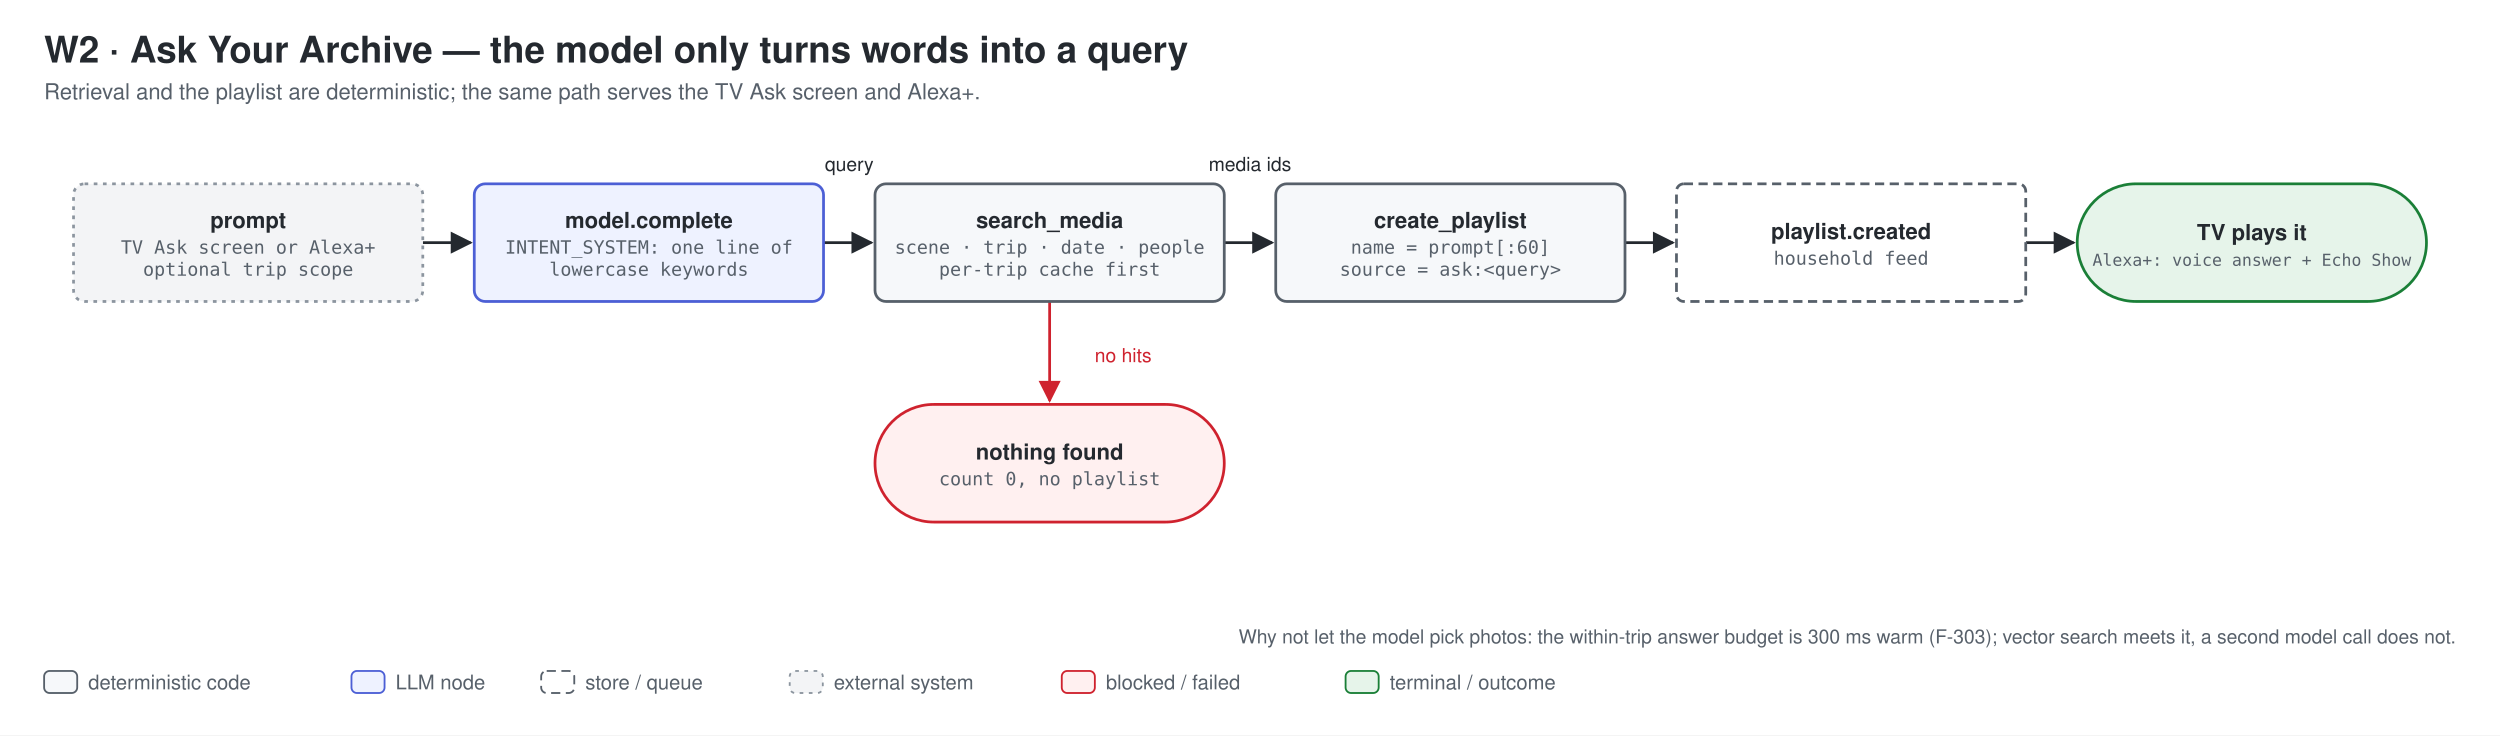
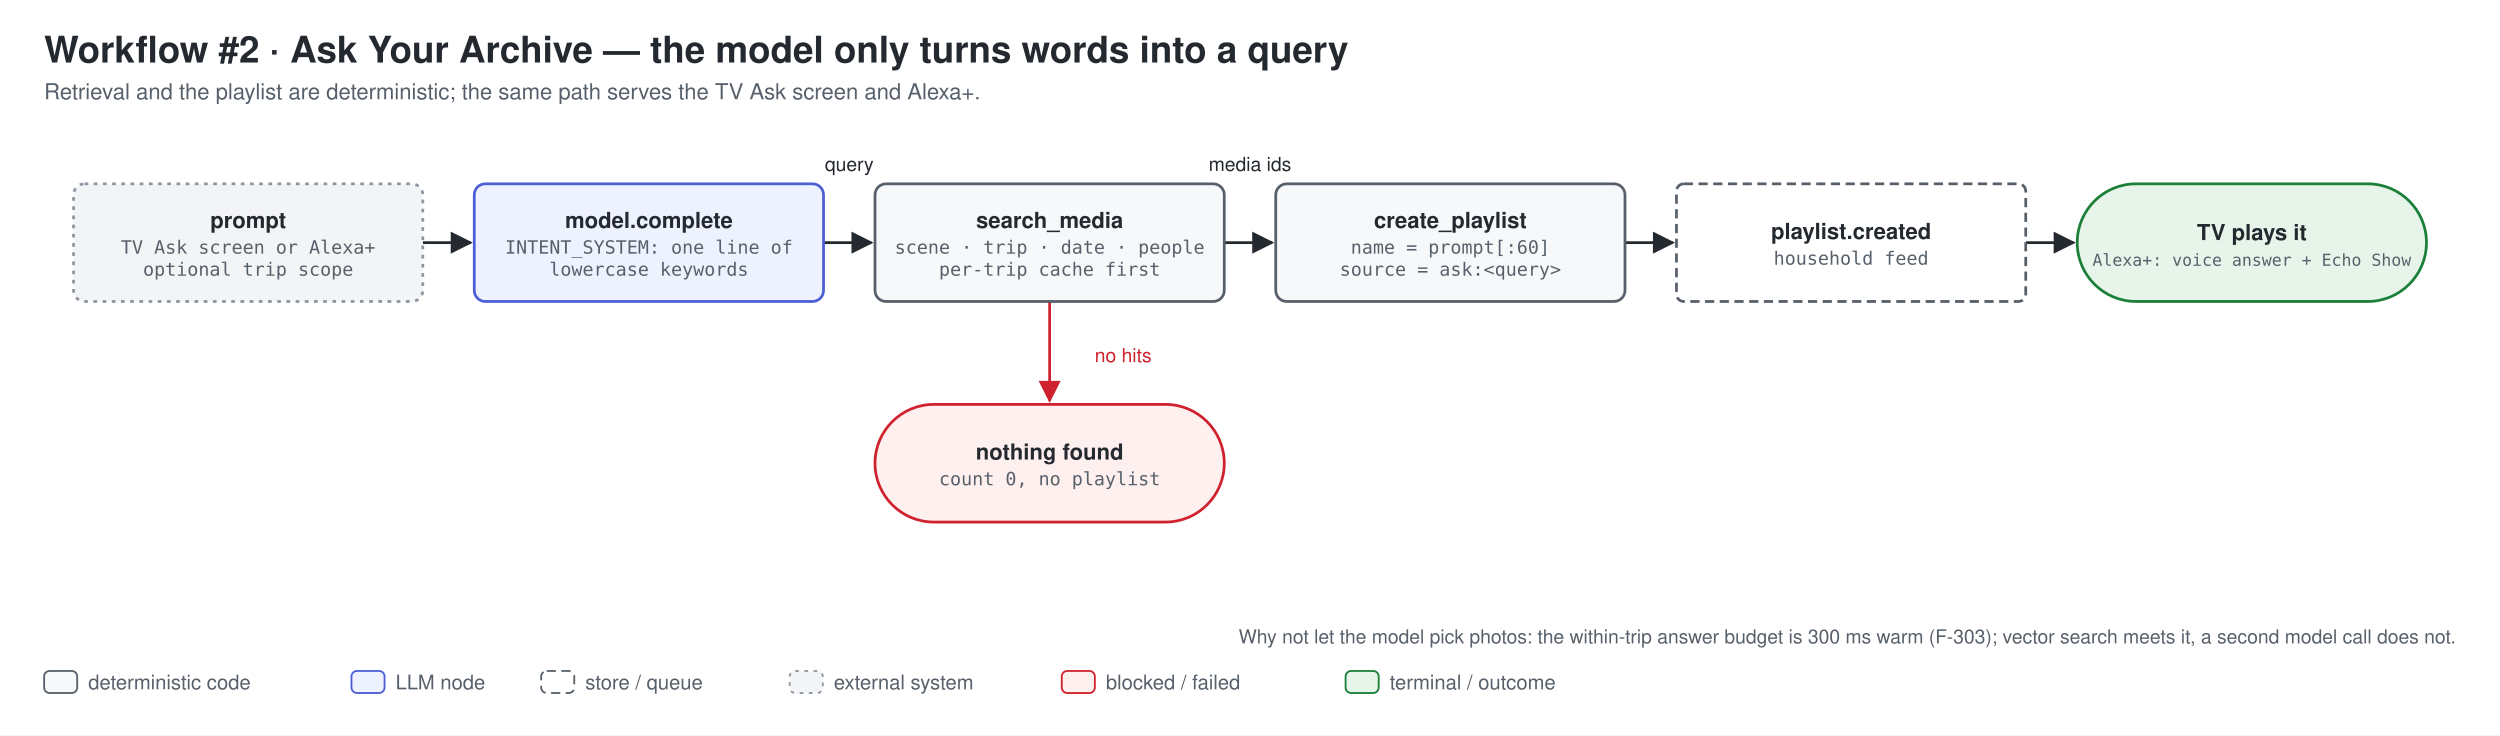
- <svg xmlns="http://www.w3.org/2000/svg" viewBox="0 0 1360 400" width="1360" height="400" font-family="-apple-system, BlinkMacSystemFont, 'Segoe UI', Helvetica, Arial, sans-serif" font-size="12" role="img" aria-label="W2 · Ask Your Archive — the model only turns words into a query">
+ <svg xmlns="http://www.w3.org/2000/svg" viewBox="0 0 1360 400" width="1360" height="400" font-family="-apple-system, BlinkMacSystemFont, 'Segoe UI', Helvetica, Arial, sans-serif" font-size="12" role="img" aria-label="Workflow #2 · Ask Your Archive — the model only turns words into a query">
  <defs>
    <marker id="arrow" viewBox="0 0 10 10" refX="9" refY="5" markerWidth="8" markerHeight="8" orient="auto-start-reverse">
      <path d="M0,0 L10,5 L0,10 z" fill="#24292f" />
    </marker>
    <marker id="arrow-muted" viewBox="0 0 10 10" refX="9" refY="5" markerWidth="8" markerHeight="8" orient="auto-start-reverse">
      <path d="M0,0 L10,5 L0,10 z" fill="#8c959f" />
    </marker>
    <marker id="arrow-red" viewBox="0 0 10 10" refX="9" refY="5" markerWidth="8" markerHeight="8" orient="auto-start-reverse">
      <path d="M0,0 L10,5 L0,10 z" fill="#cf222e" />
    </marker>
  </defs>
  <rect width="1360" height="400" fill="#ffffff" />
-   <text x="24" y="34" font-size="20" font-weight="600" fill="#24292f">W2 · Ask Your Archive — the model only turns words into a query</text>
+   <text x="24" y="34" font-size="20" font-weight="600" fill="#24292f">Workflow #2 · Ask Your Archive — the model only turns words into a query</text>
  <text x="24" y="54" font-size="12" fill="#57606a">Retrieval and the playlist are deterministic; the same path serves the TV Ask screen and Alexa+.</text>
  <path d="M230,132 L256,132" fill="none" stroke="#24292f" stroke-width="1.5" marker-end="url(#arrow)" />
  <path d="M448,132 L474,132" fill="none" stroke="#24292f" stroke-width="1.5" marker-end="url(#arrow)" />
  <rect x="441.5" y="81" width="41" height="18" rx="3" fill="#ffffff" fill-opacity="0.92" />
  <text x="462" y="93" text-anchor="middle" font-size="10.5" fill="#24292f">query</text>
  <path d="M571,164 L571,218" fill="none" stroke="#cf222e" stroke-width="1.5" marker-end="url(#arrow-red)" />
  <rect x="584.3" y="185" width="53.4" height="18" rx="3" fill="#ffffff" fill-opacity="0.92" />
  <text x="611" y="197" text-anchor="middle" font-size="10.5" fill="#cf222e">no hits</text>
  <path d="M666,132 L692,132" fill="none" stroke="#24292f" stroke-width="1.5" marker-end="url(#arrow)" />
  <rect x="647.1" y="81" width="65.8" height="18" rx="3" fill="#ffffff" fill-opacity="0.92" />
  <text x="680" y="93" text-anchor="middle" font-size="10.5" fill="#24292f">media ids</text>
  <path d="M884,132 L910,132" fill="none" stroke="#24292f" stroke-width="1.5" marker-end="url(#arrow)" />
  <path d="M1102,132 L1128,132" fill="none" stroke="#24292f" stroke-width="1.5" marker-end="url(#arrow)" />
  <rect x="40" y="100" width="190" height="64" rx="6" fill="#f3f4f6" stroke="#8c959f" stroke-width="1.5" stroke-dasharray="2 3" />
  <text x="135" y="124.0" text-anchor="middle" font-size="12.0" font-weight="600" fill="#24292f">prompt</text>
  <text x="135" y="138.0" text-anchor="middle" font-size="10.0" fill="#57606a" font-family="ui-monospace, SFMono-Regular, Menlo, monospace">TV Ask screen or Alexa+</text>
  <text x="135" y="150.0" text-anchor="middle" font-size="10.0" fill="#57606a" font-family="ui-monospace, SFMono-Regular, Menlo, monospace">optional trip scope</text>
  <rect x="258" y="100" width="190" height="64" rx="6" fill="#eef2ff" stroke="#4c5fd5" stroke-width="1.5" />
  <text x="353" y="124.0" text-anchor="middle" font-size="12.0" font-weight="600" fill="#24292f">model.complete</text>
  <text x="353" y="138.0" text-anchor="middle" font-size="10.0" fill="#57606a" font-family="ui-monospace, SFMono-Regular, Menlo, monospace">INTENT_SYSTEM: one line of</text>
  <text x="353" y="150.0" text-anchor="middle" font-size="10.0" fill="#57606a" font-family="ui-monospace, SFMono-Regular, Menlo, monospace">lowercase keywords</text>
  <rect x="476" y="100" width="190" height="64" rx="6" fill="#f6f8fa" stroke="#57606a" stroke-width="1.5" />
  <text x="571" y="124.0" text-anchor="middle" font-size="12.0" font-weight="600" fill="#24292f">search_media</text>
  <text x="571" y="138.0" text-anchor="middle" font-size="10.0" fill="#57606a" font-family="ui-monospace, SFMono-Regular, Menlo, monospace">scene · trip · date · people</text>
  <text x="571" y="150.0" text-anchor="middle" font-size="10.0" fill="#57606a" font-family="ui-monospace, SFMono-Regular, Menlo, monospace">per-trip cache first</text>
  <rect x="476" y="220" width="190" height="64" rx="32" fill="#fff0f0" stroke="#cf222e" stroke-width="1.5" />
  <text x="571" y="250.0" text-anchor="middle" font-size="12.0" font-weight="600" fill="#24292f">nothing found</text>
  <text x="571" y="264.0" text-anchor="middle" font-size="10.0" fill="#57606a" font-family="ui-monospace, SFMono-Regular, Menlo, monospace">count 0, no playlist</text>
  <rect x="694" y="100" width="190" height="64" rx="6" fill="#f6f8fa" stroke="#57606a" stroke-width="1.5" />
  <text x="789" y="124.0" text-anchor="middle" font-size="12.0" font-weight="600" fill="#24292f">create_playlist</text>
  <text x="789" y="138.0" text-anchor="middle" font-size="10.0" fill="#57606a" font-family="ui-monospace, SFMono-Regular, Menlo, monospace">name = prompt[:60]</text>
  <text x="789" y="150.0" text-anchor="middle" font-size="10.0" fill="#57606a" font-family="ui-monospace, SFMono-Regular, Menlo, monospace">source = ask:&lt;query&gt;</text>
  <rect x="912" y="100" width="190" height="64" rx="4" fill="#ffffff" stroke="#57606a" stroke-width="1.5" stroke-dasharray="5 3" />
  <text x="1007" y="130.0" text-anchor="middle" font-size="12.0" font-weight="600" fill="#24292f">playlist.created</text>
  <text x="1007" y="144.0" text-anchor="middle" font-size="10.0" fill="#57606a" font-family="ui-monospace, SFMono-Regular, Menlo, monospace">household feed</text>
  <rect x="1130" y="100" width="190" height="64" rx="32" fill="#e6f4ea" stroke="#1a7f37" stroke-width="1.5" />
  <text x="1225" y="130.6" text-anchor="middle" font-size="12.0" font-weight="600" fill="#24292f">TV plays it</text>
  <text x="1225" y="144.6" text-anchor="middle" font-size="9.0" fill="#57606a" font-family="ui-monospace, SFMono-Regular, Menlo, monospace">Alexa+: voice answer + Echo Show</text>
  <rect x="24" y="365" width="18" height="12" rx="3" fill="#f6f8fa" stroke="#57606a" />
  <text x="48" y="375" font-size="11" fill="#57606a">deterministic code</text>
  <rect x="191.2" y="365" width="18" height="12" rx="3" fill="#eef2ff" stroke="#4c5fd5" />
  <text x="215.2" y="375" font-size="11" fill="#57606a">LLM node</text>
  <rect x="294.4" y="365" width="18" height="12" rx="3" fill="#ffffff" stroke="#57606a" stroke-dasharray="5 3" />
  <text x="318.4" y="375" font-size="11" fill="#57606a">store / queue</text>
  <rect x="429.6" y="365" width="18" height="12" rx="3" fill="#f3f4f6" stroke="#8c959f" stroke-dasharray="2 3" />
  <text x="453.6" y="375" font-size="11" fill="#57606a">external system</text>
  <rect x="577.6" y="365" width="18" height="12" rx="3" fill="#fff0f0" stroke="#cf222e" />
  <text x="601.6" y="375" font-size="11" fill="#57606a">blocked / failed</text>
  <rect x="732" y="365" width="18" height="12" rx="3" fill="#e6f4ea" stroke="#1a7f37" />
  <text x="756" y="375" font-size="11" fill="#57606a">terminal / outcome</text>
  <text x="1336" y="350" text-anchor="end" font-size="10.5" fill="#57606a">Why not let the model pick photos: the within-trip answer budget is 300 ms warm (F-303); vector search meets it, a second model call does not.</text>
</svg>
